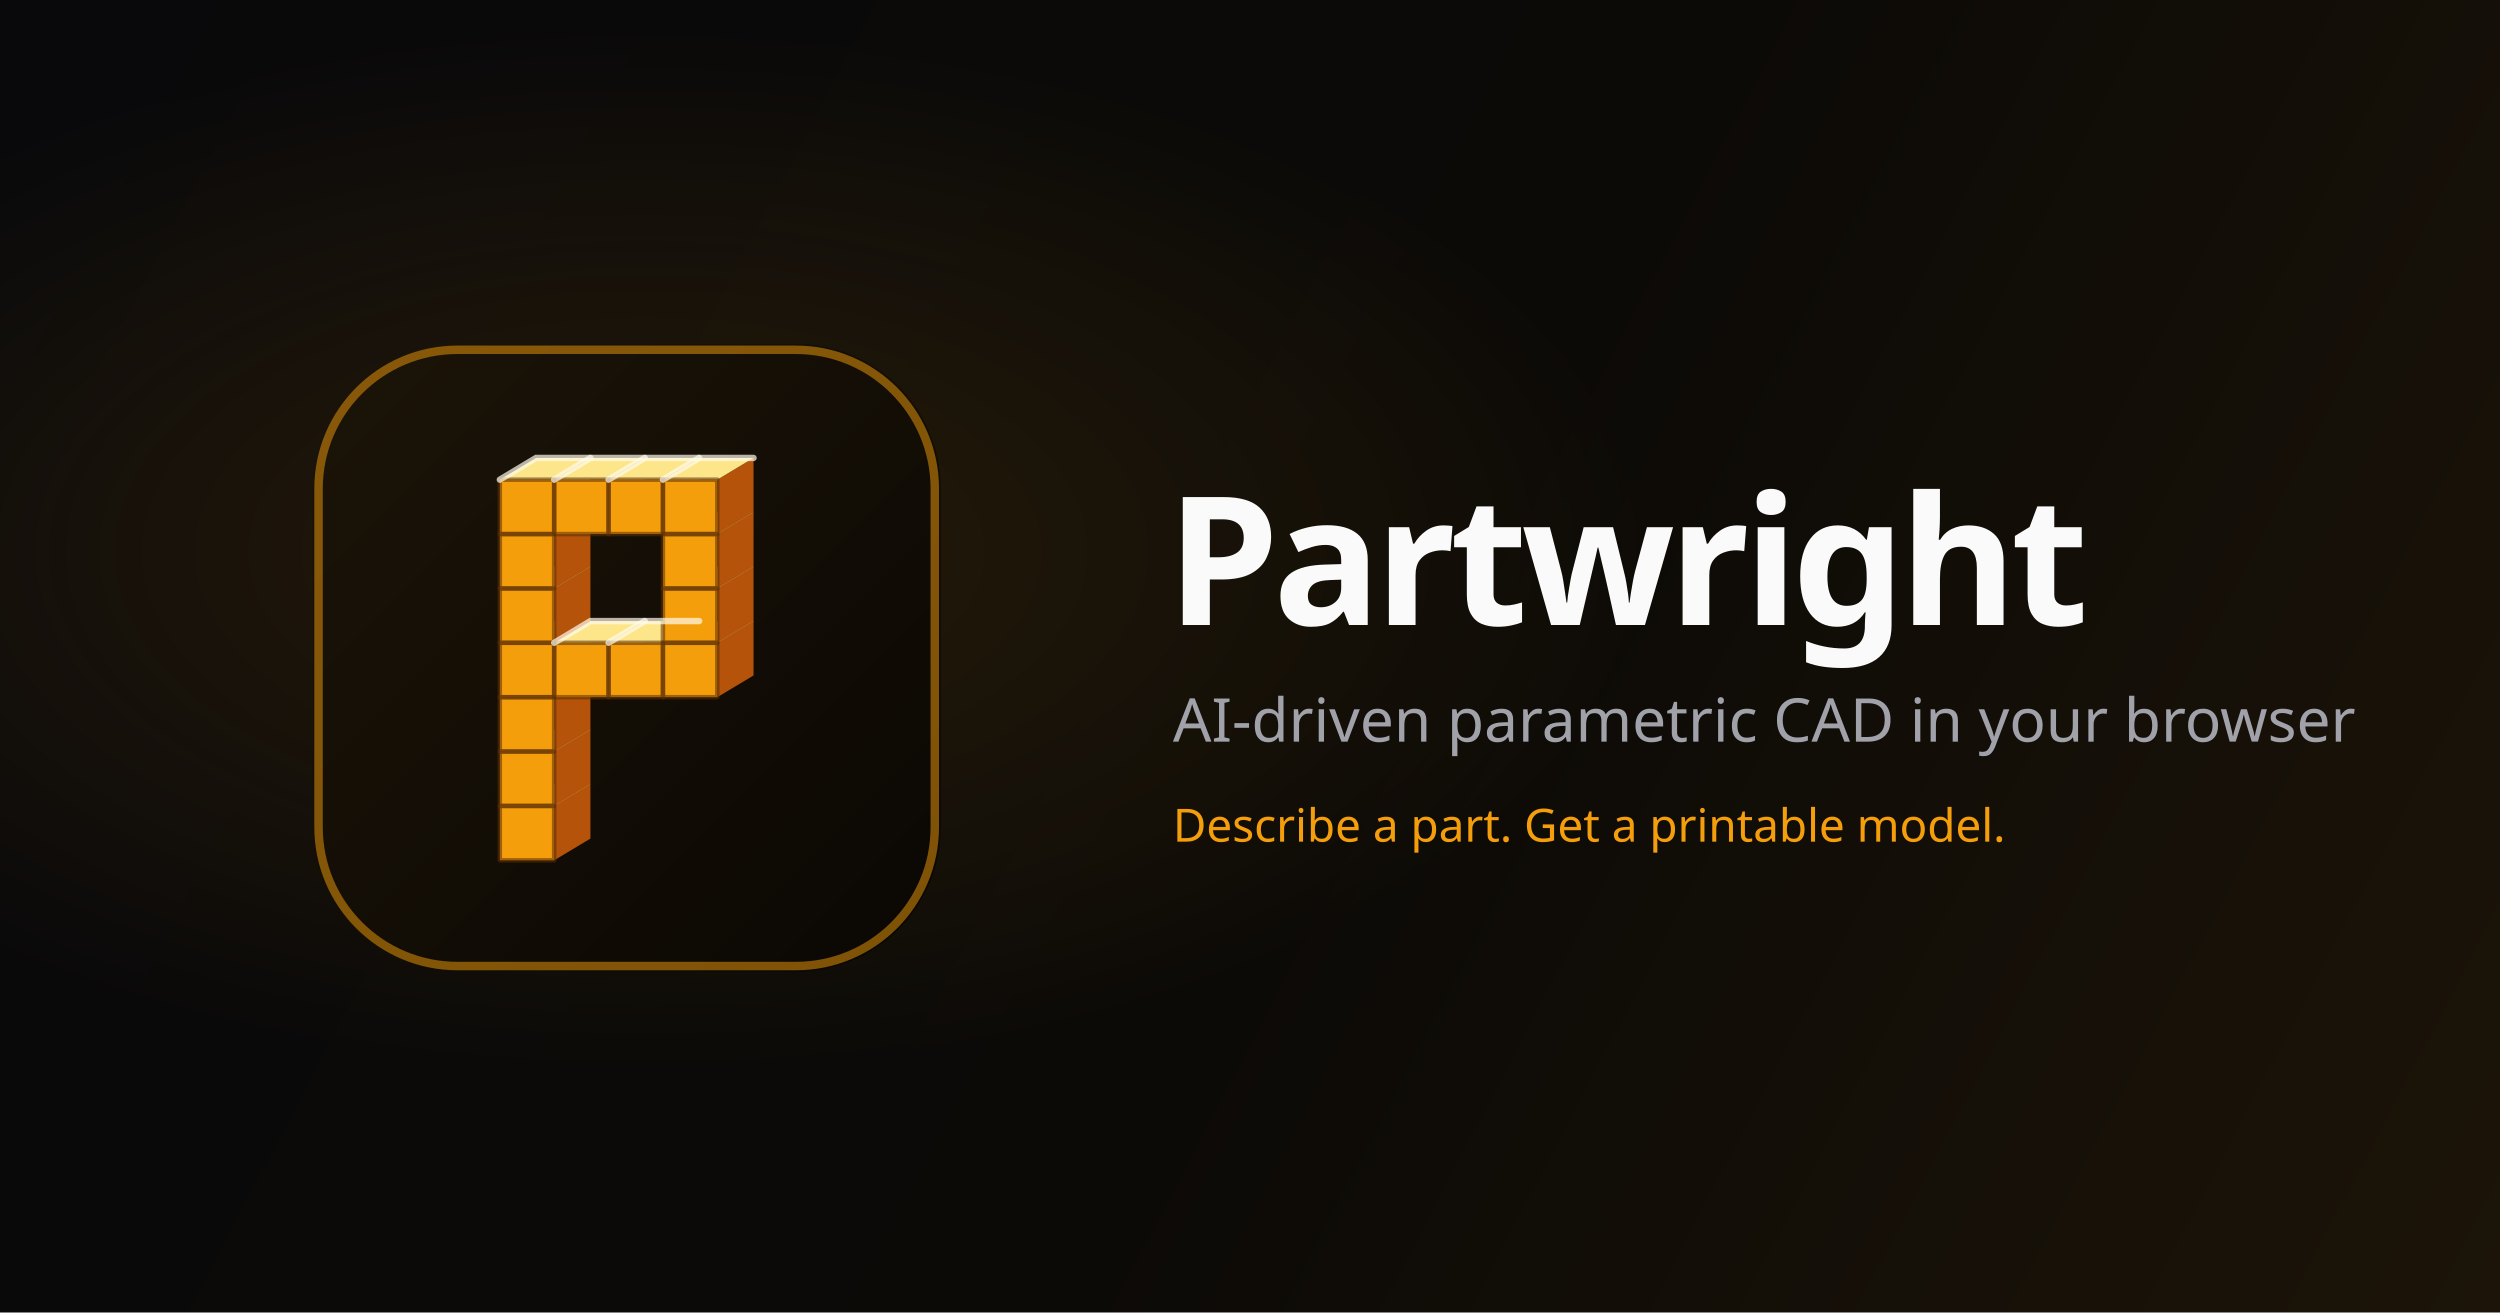
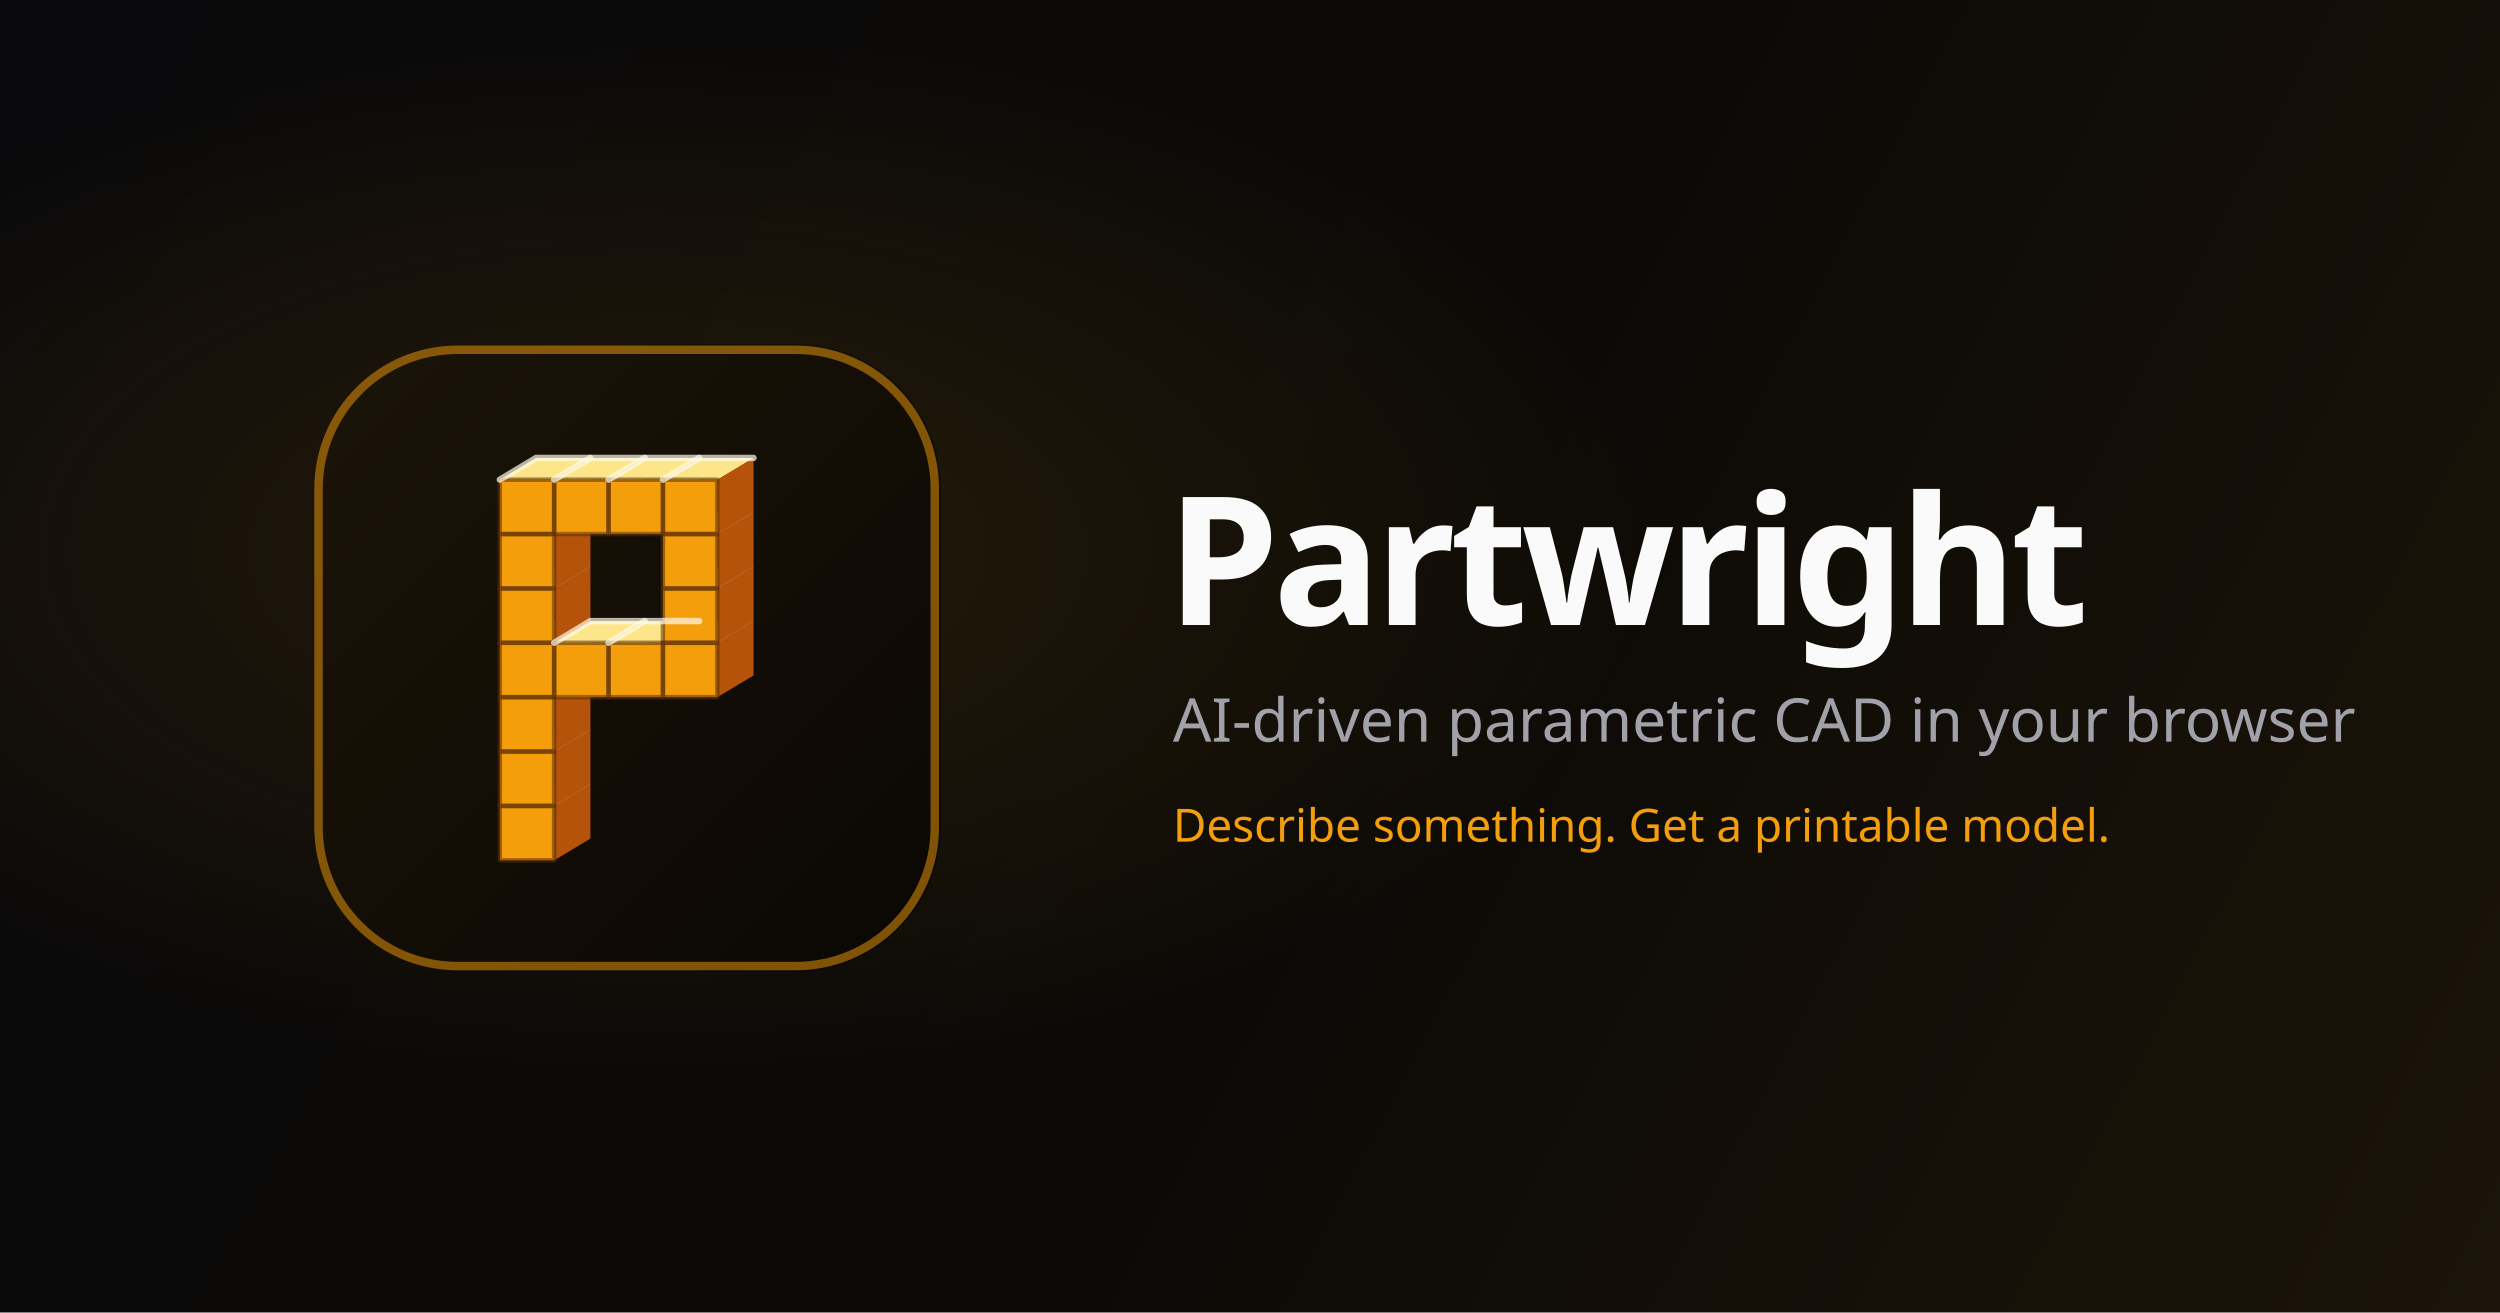
<svg xmlns="http://www.w3.org/2000/svg" width="1200" height="630" viewBox="0 0 1200 630" fill="none">
  <defs>
    <linearGradient id="bg" x1="0" y1="0" x2="1200" y2="630" gradientUnits="userSpaceOnUse">
      <stop offset="0" stop-color="#09090b" />
      <stop offset="0.55" stop-color="#0c0a07" />
      <stop offset="1" stop-color="#1c1408" />
    </linearGradient>
    <radialGradient id="glow" cx="0.26" cy="0.42" r="0.4" gradientUnits="objectBoundingBox">
      <stop offset="0" stop-color="#f59e0b" stop-opacity="0.12" />
      <stop offset="1" stop-color="#f59e0b" stop-opacity="0" />
    </radialGradient>
  </defs>
  <rect width="1200" height="630" fill="url(#bg)" />
  <rect width="1200" height="630" fill="url(#glow)" />
  <g transform="translate(150 165) scale(2.9)">
    <defs>
      <linearGradient id="tileog" x1="0" y1="0" x2="104" y2="104" gradientUnits="userSpaceOnUse">
        <stop offset="0" stop-color="#1c1408" />
        <stop offset="1" stop-color="#0a0703" />
      </linearGradient>
      <clipPath id="clipog">
        <rect x="0" y="0" width="104" height="104" rx="24" />
      </clipPath>
    </defs>
    <rect x="0" y="0" width="104" height="104" rx="24" fill="url(#tileog)" />
    <g clip-path="url(#clipog)">
      <g transform="translate(4 6) scale(1.5)">
        <polygon points="24,47 24,53 28,50.6 28,44.6" fill="#b45309" />
        <polygon points="18,47 24,47 28,44.6 22,44.6" fill="#fde68a" />
        <polygon points="18,47 24,47 24,53 18,53" fill="#f59e0b" />
        <polygon points="24,41 24,47 28,44.6 28,38.6" fill="#b45309" />
        <polygon points="18,41 24,41 28,38.6 22,38.6" fill="#fde68a" />
        <polygon points="18,41 24,41 24,47 18,47" fill="#f59e0b" />
        <polygon points="24,35 24,41 28,38.6 28,32.6" fill="#b45309" />
        <polygon points="18,35 24,35 28,32.6 22,32.6" fill="#fde68a" />
        <polygon points="18,35 24,35 24,41 18,41" fill="#f59e0b" />
        <polygon points="24,29 24,35 28,32.6 28,26.6" fill="#b45309" />
        <polygon points="18,29 24,29 28,26.6 22,26.6" fill="#fde68a" />
        <polygon points="18,29 24,29 24,35 18,35" fill="#f59e0b" />
        <polygon points="30,29 30,35 34,32.6 34,26.6" fill="#b45309" />
        <polygon points="24,29 30,29 34,26.6 28,26.6" fill="#fde68a" />
        <polygon points="24,29 30,29 30,35 24,35" fill="#f59e0b" />
        <polygon points="36,29 36,35 40,32.6 40,26.6" fill="#b45309" />
        <polygon points="30,29 36,29 40,26.6 34,26.6" fill="#fde68a" />
        <polygon points="30,29 36,29 36,35 30,35" fill="#f59e0b" />
        <polygon points="42,29 42,35 46,32.6 46,26.6" fill="#b45309" />
        <polygon points="36,29 42,29 46,26.6 40,26.6" fill="#fde68a" />
        <polygon points="36,29 42,29 42,35 36,35" fill="#f59e0b" />
        <polygon points="24,23 24,29 28,26.6 28,20.6" fill="#b45309" />
        <polygon points="18,23 24,23 28,20.6 22,20.6" fill="#fde68a" />
        <polygon points="18,23 24,23 24,29 18,29" fill="#f59e0b" />
        <polygon points="42,23 42,29 46,26.6 46,20.6" fill="#b45309" />
        <polygon points="36,23 42,23 46,20.6 40,20.6" fill="#fde68a" />
        <polygon points="36,23 42,23 42,29 36,29" fill="#f59e0b" />
        <polygon points="24,17 24,23 28,20.6 28,14.6" fill="#b45309" />
        <polygon points="18,17 24,17 28,14.6 22,14.6" fill="#fde68a" />
        <polygon points="18,17 24,17 24,23 18,23" fill="#f59e0b" />
        <polygon points="42,17 42,23 46,20.6 46,14.6" fill="#b45309" />
        <polygon points="36,17 42,17 46,14.6 40,14.6" fill="#fde68a" />
        <polygon points="36,17 42,17 42,23 36,23" fill="#f59e0b" />
        <polygon points="24,11 24,17 28,14.6 28,8.6" fill="#b45309" />
        <polygon points="18,11 24,11 28,8.6 22,8.6" fill="#fde68a" />
        <polygon points="18,11 24,11 24,17 18,17" fill="#f59e0b" />
        <polygon points="30,11 30,17 34,14.6 34,8.6" fill="#b45309" />
        <polygon points="24,11 30,11 34,8.6 28,8.6" fill="#fde68a" />
        <polygon points="24,11 30,11 30,17 24,17" fill="#f59e0b" />
        <polygon points="36,11 36,17 40,14.6 40,8.6" fill="#b45309" />
        <polygon points="30,11 36,11 40,8.6 34,8.6" fill="#fde68a" />
        <polygon points="30,11 36,11 36,17 30,17" fill="#f59e0b" />
        <polygon points="42,11 42,17 46,14.6 46,8.6" fill="#b45309" />
        <polygon points="36,11 42,11 46,8.6 40,8.6" fill="#fde68a" />
        <polygon points="36,11 42,11 42,17 36,17" fill="#f59e0b" />
        <polygon points="18,11 24,11 24,17 18,17" fill="none" stroke="#5c2e05" stroke-width="0.5" stroke-opacity="0.55" stroke-linejoin="round" />
        <polygon points="24,11 30,11 30,17 24,17" fill="none" stroke="#5c2e05" stroke-width="0.5" stroke-opacity="0.55" stroke-linejoin="round" />
        <polygon points="30,11 36,11 36,17 30,17" fill="none" stroke="#5c2e05" stroke-width="0.5" stroke-opacity="0.55" stroke-linejoin="round" />
        <polygon points="36,11 42,11 42,17 36,17" fill="none" stroke="#5c2e05" stroke-width="0.5" stroke-opacity="0.55" stroke-linejoin="round" />
        <polygon points="18,17 24,17 24,23 18,23" fill="none" stroke="#5c2e05" stroke-width="0.5" stroke-opacity="0.55" stroke-linejoin="round" />
        <polygon points="36,17 42,17 42,23 36,23" fill="none" stroke="#5c2e05" stroke-width="0.5" stroke-opacity="0.55" stroke-linejoin="round" />
        <polygon points="18,23 24,23 24,29 18,29" fill="none" stroke="#5c2e05" stroke-width="0.5" stroke-opacity="0.55" stroke-linejoin="round" />
        <polygon points="36,23 42,23 42,29 36,29" fill="none" stroke="#5c2e05" stroke-width="0.5" stroke-opacity="0.55" stroke-linejoin="round" />
        <polygon points="18,29 24,29 24,35 18,35" fill="none" stroke="#5c2e05" stroke-width="0.5" stroke-opacity="0.55" stroke-linejoin="round" />
        <polygon points="24,29 30,29 30,35 24,35" fill="none" stroke="#5c2e05" stroke-width="0.5" stroke-opacity="0.55" stroke-linejoin="round" />
        <polygon points="30,29 36,29 36,35 30,35" fill="none" stroke="#5c2e05" stroke-width="0.5" stroke-opacity="0.55" stroke-linejoin="round" />
        <polygon points="36,29 42,29 42,35 36,35" fill="none" stroke="#5c2e05" stroke-width="0.5" stroke-opacity="0.55" stroke-linejoin="round" />
        <polygon points="18,35 24,35 24,41 18,41" fill="none" stroke="#5c2e05" stroke-width="0.5" stroke-opacity="0.55" stroke-linejoin="round" />
        <polygon points="18,41 24,41 24,47 18,47" fill="none" stroke="#5c2e05" stroke-width="0.5" stroke-opacity="0.55" stroke-linejoin="round" />
        <polygon points="18,47 24,47 24,53 18,53" fill="none" stroke="#5c2e05" stroke-width="0.5" stroke-opacity="0.55" stroke-linejoin="round" />
        <path d="M18,11 L22,8.6 L28,8.6" fill="none" stroke="#fffbeb" stroke-width="0.7" stroke-linecap="round" opacity="0.7" />
        <path d="M24,11 L28,8.6 L34,8.6" fill="none" stroke="#fffbeb" stroke-width="0.7" stroke-linecap="round" opacity="0.7" />
        <path d="M30,11 L34,8.6 L40,8.6" fill="none" stroke="#fffbeb" stroke-width="0.7" stroke-linecap="round" opacity="0.7" />
        <path d="M36,11 L40,8.6 L46,8.6" fill="none" stroke="#fffbeb" stroke-width="0.7" stroke-linecap="round" opacity="0.7" />
        <path d="M24,29 L28,26.6 L34,26.6" fill="none" stroke="#fffbeb" stroke-width="0.7" stroke-linecap="round" opacity="0.7" />
        <path d="M30,29 L34,26.6 L40,26.6" fill="none" stroke="#fffbeb" stroke-width="0.7" stroke-linecap="round" opacity="0.7" />
      </g>
    </g>
    <rect x="1" y="1" width="102" height="102" rx="23" fill="none" stroke="#f59e0b" stroke-width="1.4" stroke-opacity="0.5" />
  </g>
  <text x="560" y="300" font-family="'Sora','Segoe UI',system-ui,sans-serif" font-size="86" font-weight="800" fill="#fafafa" letter-spacing="-3">Partwright</text>
  <text x="563" y="356" font-family="'Space Grotesk','Segoe UI',system-ui,sans-serif" font-size="29" fill="#a1a1aa">AI-driven parametric CAD in your browser</text>
-   <text x="563" y="404" font-family="'Space Grotesk','Segoe UI',system-ui,sans-serif" font-size="22" fill="#f59e0b">Describe a part. Get a printable model.</text>
+   <text x="563" y="404" font-family="'Space Grotesk','Segoe UI',system-ui,sans-serif" font-size="22" fill="#f59e0b">Describe something. Get a printable model.</text>
</svg>
